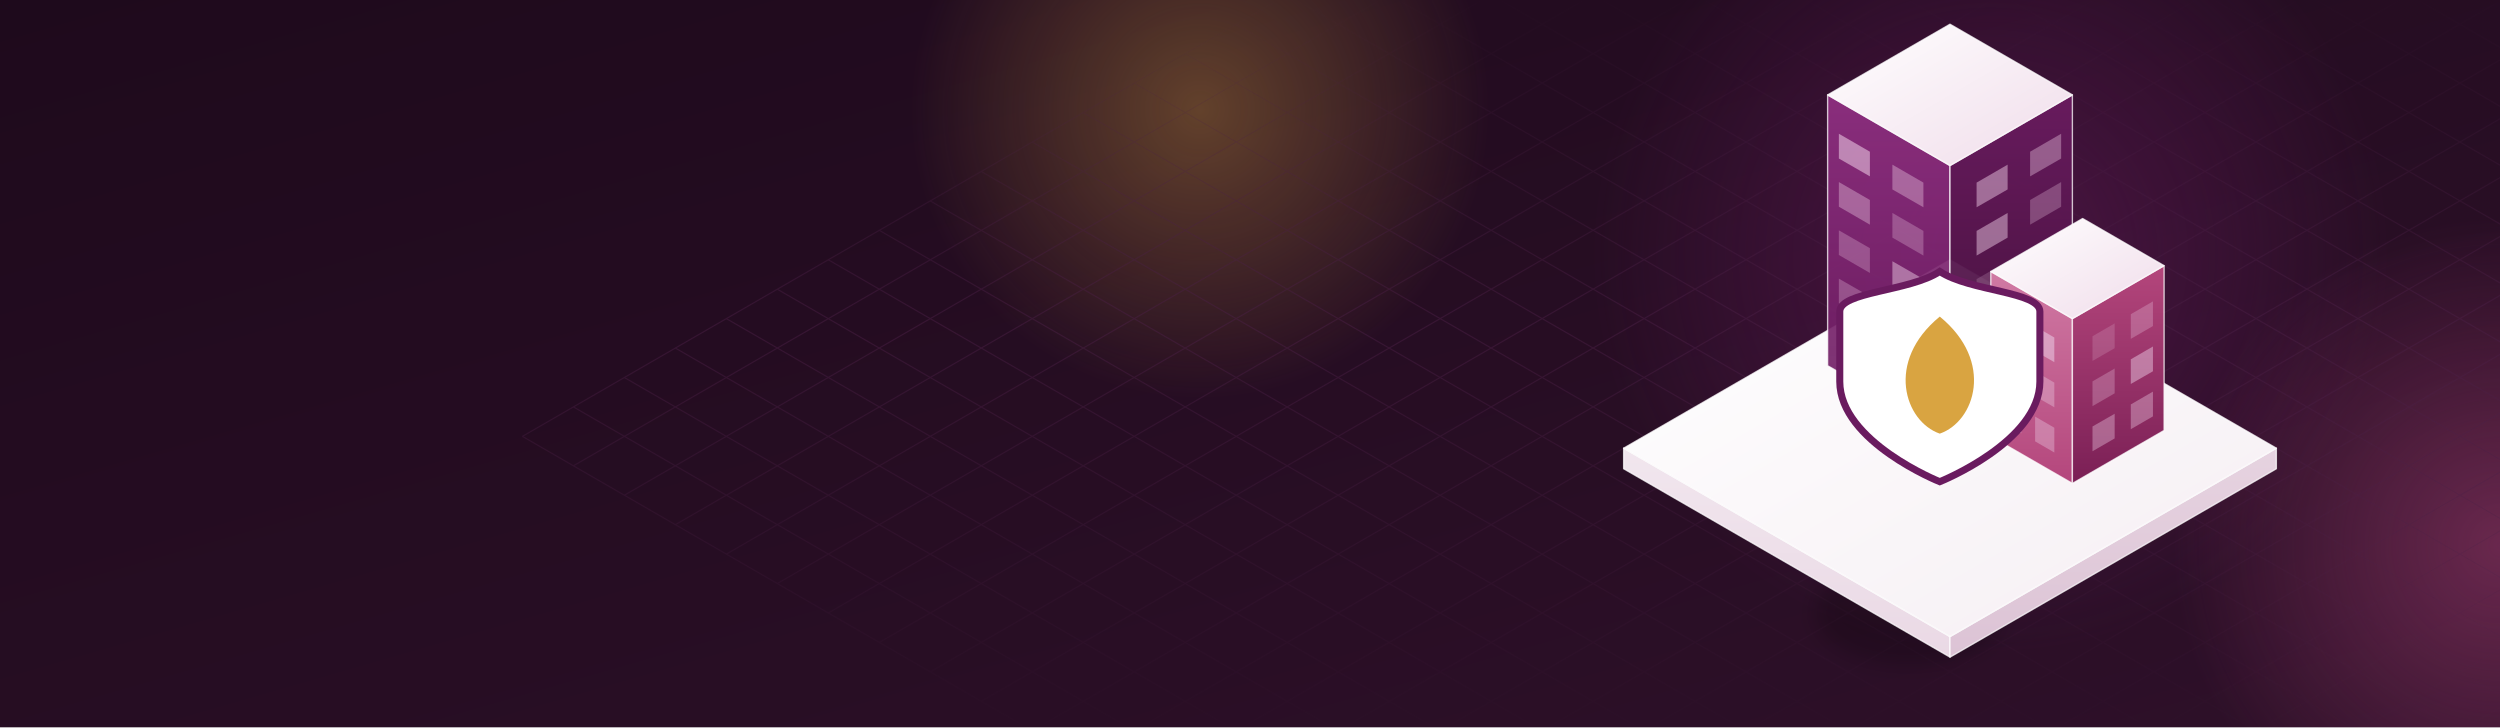
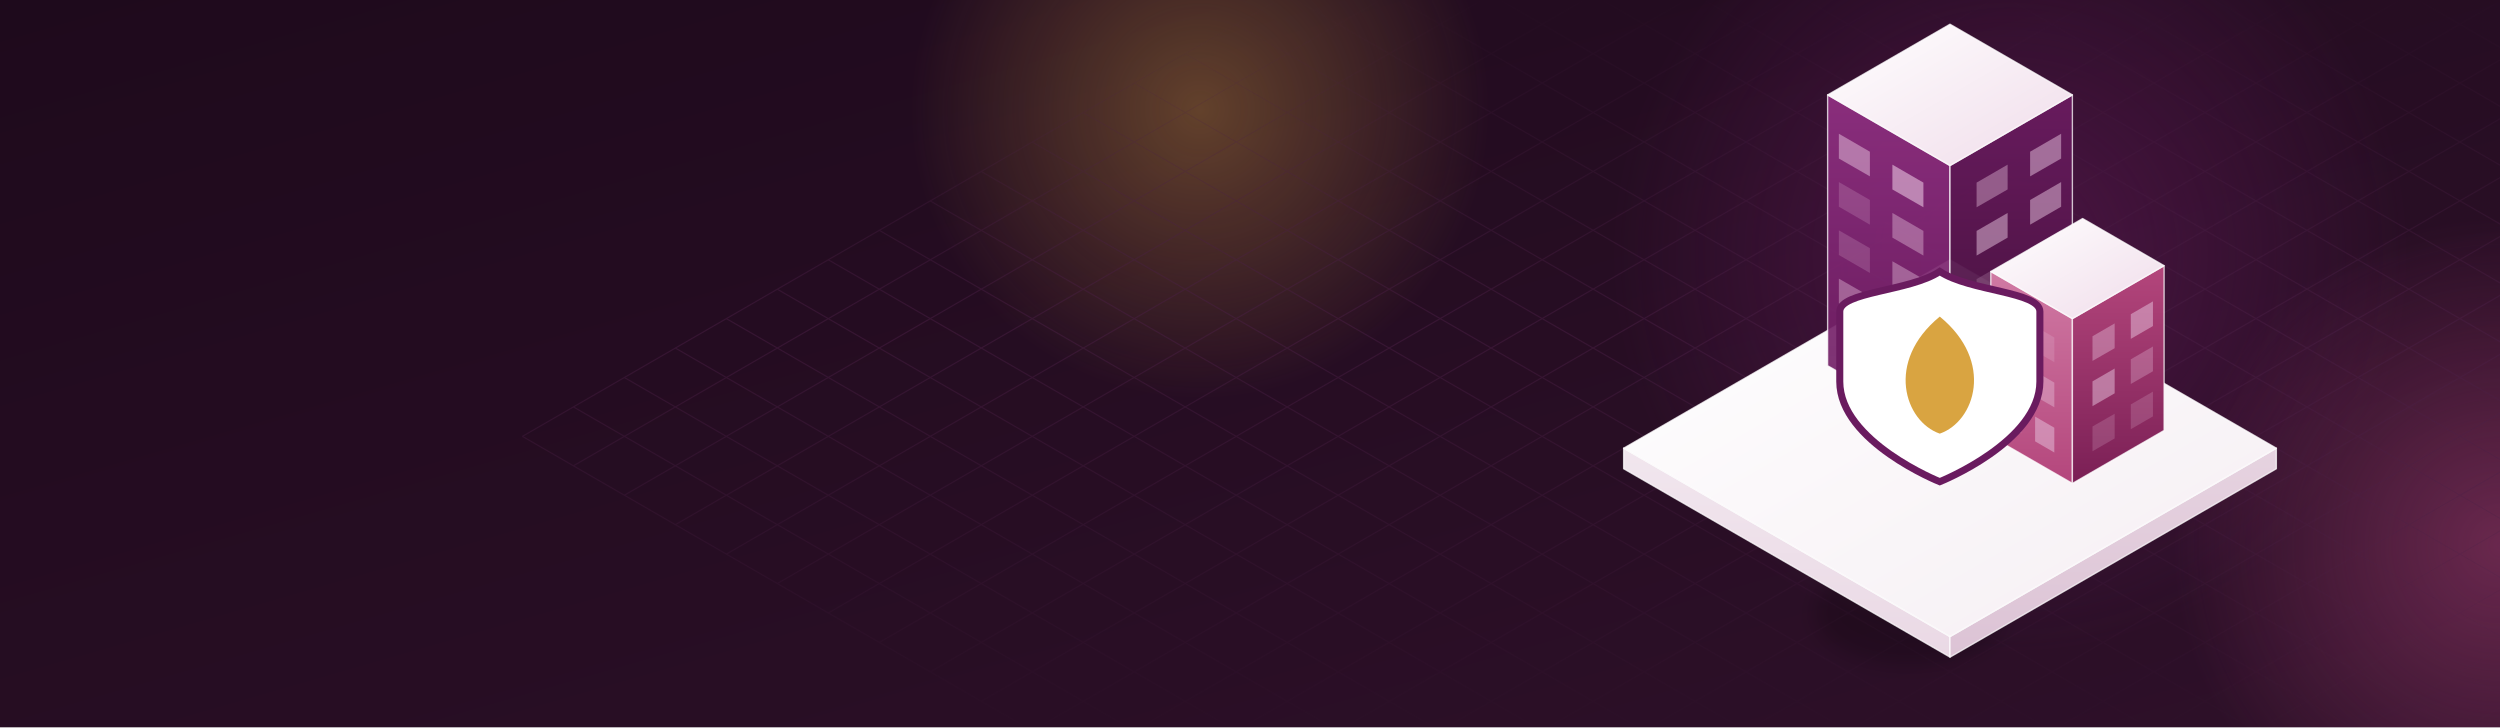
<svg xmlns="http://www.w3.org/2000/svg" viewBox="0 0 2200 640" preserveAspectRatio="xMidYMid slice">
  <defs>
    <linearGradient id="gBg" x1="0" y1="0" x2="1" y2="1">
      <stop offset="0" stop-color="#1E0A1C" />
      <stop offset="1" stop-color="#2E1029" />
    </linearGradient>
    <radialGradient id="gB1">
      <stop offset="0" stop-color="#6A1B5F" stop-opacity="0.55" />
      <stop offset="1" stop-color="#6A1B5F" stop-opacity="0" />
    </radialGradient>
    <radialGradient id="gB2">
      <stop offset="0" stop-color="#B4467C" stop-opacity="0.45" />
      <stop offset="1" stop-color="#B4467C" stop-opacity="0" />
    </radialGradient>
    <radialGradient id="gB3">
      <stop offset="0" stop-color="#D9A441" stop-opacity="0.35" />
      <stop offset="1" stop-color="#D9A441" stop-opacity="0" />
    </radialGradient>
    <radialGradient id="gGlow">
      <stop offset="0" stop-color="#C98AB9" stop-opacity=".55" />
      <stop offset="1" stop-color="#C98AB9" stop-opacity="0" />
    </radialGradient>
    <linearGradient id="gTop" x1="0" y1="0" x2="1" y2="1">
      <stop offset="0" stop-color="#FFFFFF" />
      <stop offset="1" stop-color="#F0DCEA" />
    </linearGradient>
    <linearGradient id="gLeft" x1="0" y1="0" x2="0" y2="1">
      <stop offset="0" stop-color="#8E2F80" stop-opacity=".95" />
      <stop offset="1" stop-color="#6A1B5F" stop-opacity=".9" />
    </linearGradient>
    <linearGradient id="gRight" x1="0" y1="0" x2="0" y2="1">
      <stop offset="0" stop-color="#6A1B5F" stop-opacity=".95" />
      <stop offset="1" stop-color="#3E0F38" stop-opacity=".95" />
    </linearGradient>
    <linearGradient id="gLeftV" x1="0" y1="0" x2="0" y2="1">
      <stop offset="0" stop-color="#D07AA4" />
      <stop offset="1" stop-color="#B4467C" />
    </linearGradient>
    <linearGradient id="gRightV" x1="0" y1="0" x2="0" y2="1">
      <stop offset="0" stop-color="#B4467C" />
      <stop offset="1" stop-color="#7A1F55" />
    </linearGradient>
    <linearGradient id="gLeftC" x1="0" y1="0" x2="0" y2="1">
      <stop offset="0" stop-color="#F0CF86" />
      <stop offset="1" stop-color="#D9A441" />
    </linearGradient>
    <linearGradient id="gRightC" x1="0" y1="0" x2="0" y2="1">
      <stop offset="0" stop-color="#D9A441" />
      <stop offset="1" stop-color="#A87A26" />
    </linearGradient>
    <linearGradient id="gLeftR" x1="0" y1="0" x2="0" y2="1">
      <stop offset="0" stop-color="#F0CF86" />
      <stop offset="1" stop-color="#D9A441" />
    </linearGradient>
    <linearGradient id="gRightR" x1="0" y1="0" x2="0" y2="1">
      <stop offset="0" stop-color="#D9A441" />
      <stop offset="1" stop-color="#A87A26" />
    </linearGradient>
    <linearGradient id="gTopW" x1="0" y1="0" x2="1" y2="1">
      <stop offset="0" stop-color="#FFFFFF" />
      <stop offset="1" stop-color="#F5EEF3" />
    </linearGradient>
    <linearGradient id="gLeftW" x1="0" y1="0" x2="0" y2="1">
      <stop offset="0" stop-color="#F1E6EE" />
      <stop offset="1" stop-color="#EAD9E5" />
    </linearGradient>
    <linearGradient id="gRightW" x1="0" y1="0" x2="0" y2="1">
      <stop offset="0" stop-color="#E6D3E0" />
      <stop offset="1" stop-color="#DCC3D5" />
    </linearGradient>
    <linearGradient id="gFade" x1="0" y1="0" x2="0" y2="1">
      <stop offset="0" stop-color="#fff" stop-opacity="0" />
      <stop offset=".45" stop-color="#fff" stop-opacity="1" />
      <stop offset="1" stop-color="#fff" stop-opacity="0" />
    </linearGradient>
    <mask id="mGrid">
      <rect width="100%" height="100%" fill="url(#gFade)" />
    </mask>
    <filter id="fSoft" x="-50%" y="-50%" width="200%" height="200%">
      <feGaussianBlur stdDeviation="9" />
    </filter>
  </defs>
  <defs>
    <radialGradient id="gNode0" cx=".35" cy=".3">
      <stop offset="0" stop-color="#fff" />
      <stop offset=".35" stop-color="#6A1B5F" />
      <stop offset="1" stop-color="#3E0F38" />
    </radialGradient>
    <radialGradient id="gNode1" cx=".35" cy=".3">
      <stop offset="0" stop-color="#fff" />
      <stop offset=".35" stop-color="#B4467C" />
      <stop offset="1" stop-color="#7A1F55" />
    </radialGradient>
    <radialGradient id="gNode2" cx=".35" cy=".3">
      <stop offset="0" stop-color="#fff" />
      <stop offset=".35" stop-color="#D9A441" />
      <stop offset="1" stop-color="#A87A26" />
    </radialGradient>
  </defs>
  <rect width="100%" height="100%" fill="url(#gBg)" />
-   <circle cx="1751.6" cy="224" r="352" fill="url(#gB1)" />
+   <circle cx="1769" cy="224" r="352" fill="url(#gB1)" />
  <circle cx="2200" cy="480" r="288" fill="url(#gB2)" />
  <circle cx="1056" cy="96" r="256" fill="url(#gB3)" />
  <g stroke="#4A1E45" stroke-width="1" opacity="0.5" mask="url(#mGrid)">
    <line x1="1716" y1="-341.3" x2="459.7" y2="384" />
    <line x1="1716" y1="-341.3" x2="2972.3" y2="384" />
    <line x1="1760.9" y1="-315.4" x2="504.6" y2="409.9" />
    <line x1="1671.1" y1="-315.4" x2="2927.4" y2="409.9" />
    <line x1="1805.7" y1="-289.5" x2="549.4" y2="435.8" />
    <line x1="1626.3" y1="-289.5" x2="2882.6" y2="435.8" />
    <line x1="1850.6" y1="-263.6" x2="594.3" y2="461.7" />
    <line x1="1581.4" y1="-263.6" x2="2837.7" y2="461.7" />
    <line x1="1895.5" y1="-237.7" x2="639.2" y2="487.6" />
    <line x1="1536.5" y1="-237.7" x2="2792.8" y2="487.6" />
    <line x1="1940.3" y1="-211.8" x2="684" y2="513.5" />
    <line x1="1491.7" y1="-211.8" x2="2748" y2="513.5" />
    <line x1="1985.2" y1="-185.9" x2="728.9" y2="539.4" />
    <line x1="1446.8" y1="-185.9" x2="2703.1" y2="539.4" />
    <line x1="2030.1" y1="-160" x2="773.8" y2="565.3" />
    <line x1="1401.9" y1="-160" x2="2658.2" y2="565.3" />
    <line x1="2074.9" y1="-134.1" x2="818.6" y2="591.2" />
    <line x1="1357.1" y1="-134.1" x2="2613.4" y2="591.2" />
    <line x1="2119.8" y1="-108.2" x2="863.5" y2="617.1" />
    <line x1="1312.2" y1="-108.2" x2="2568.5" y2="617.1" />
    <line x1="2164.7" y1="-82.3" x2="908.4" y2="643" />
    <line x1="1267.3" y1="-82.3" x2="2523.6" y2="643" />
    <line x1="2209.6" y1="-56.4" x2="953.2" y2="669" />
    <line x1="1222.4" y1="-56.4" x2="2478.8" y2="669" />
    <line x1="2254.4" y1="-30.5" x2="998.1" y2="694.9" />
    <line x1="1177.6" y1="-30.5" x2="2433.9" y2="694.9" />
    <line x1="2299.3" y1="-4.6" x2="1043" y2="720.8" />
    <line x1="1132.7" y1="-4.6" x2="2389" y2="720.8" />
    <line x1="2344.2" y1="21.3" x2="1087.8" y2="746.7" />
    <line x1="1087.8" y1="21.3" x2="2344.2" y2="746.7" />
    <line x1="2389" y1="47.2" x2="1132.7" y2="772.6" />
    <line x1="1043" y1="47.2" x2="2299.3" y2="772.6" />
    <line x1="2433.9" y1="73.1" x2="1177.6" y2="798.5" />
    <line x1="998.1" y1="73.1" x2="2254.4" y2="798.5" />
    <line x1="2478.8" y1="99" x2="1222.4" y2="824.4" />
    <line x1="953.2" y1="99" x2="2209.6" y2="824.4" />
    <line x1="2523.6" y1="125" x2="1267.3" y2="850.3" />
    <line x1="908.4" y1="125" x2="2164.7" y2="850.3" />
    <line x1="2568.5" y1="150.9" x2="1312.2" y2="876.2" />
    <line x1="863.5" y1="150.9" x2="2119.8" y2="876.2" />
    <line x1="2613.4" y1="176.8" x2="1357.1" y2="902.1" />
    <line x1="818.6" y1="176.8" x2="2074.9" y2="902.1" />
    <line x1="2658.2" y1="202.7" x2="1401.9" y2="928" />
    <line x1="773.8" y1="202.7" x2="2030.1" y2="928" />
    <line x1="2703.1" y1="228.6" x2="1446.8" y2="953.9" />
    <line x1="728.9" y1="228.6" x2="1985.2" y2="953.9" />
    <line x1="2748" y1="254.5" x2="1491.7" y2="979.8" />
    <line x1="684" y1="254.5" x2="1940.3" y2="979.8" />
    <line x1="2792.8" y1="280.4" x2="1536.5" y2="1005.7" />
    <line x1="639.2" y1="280.4" x2="1895.5" y2="1005.7" />
    <line x1="2837.7" y1="306.3" x2="1581.4" y2="1031.6" />
    <line x1="594.3" y1="306.3" x2="1850.6" y2="1031.6" />
    <line x1="2882.6" y1="332.2" x2="1626.3" y2="1057.5" />
    <line x1="549.4" y1="332.2" x2="1805.7" y2="1057.5" />
    <line x1="2927.4" y1="358.1" x2="1671.1" y2="1083.4" />
    <line x1="504.6" y1="358.1" x2="1760.9" y2="1083.4" />
    <line x1="2972.3" y1="384" x2="1716" y2="1109.3" />
    <line x1="459.7" y1="384" x2="1716" y2="1109.3" />
  </g>
  <ellipse cx="1680.1" cy="539.4" rx="82.9" ry="45.6" fill="#000" opacity="0.2" filter="url(#fSoft)" />
  <g>
    <polygon points="1428.8,412.5 1716,578.3 1716,560.2 1428.8,394.4" fill="url(#gLeftW)" stroke="rgba(255,255,255,.75)" stroke-width="1.2" stroke-linejoin="round" />
    <polygon points="2003.2,412.5 1716,578.3 1716,560.2 2003.2,394.4" fill="url(#gRightW)" stroke="rgba(255,255,255,.75)" stroke-width="1.2" stroke-linejoin="round" />
    <polygon points="1716,228.6 2003.2,394.4 1716,560.2 1428.8,394.4" fill="url(#gTopW)" stroke="rgba(255,255,255,.75)" stroke-width="1.2" stroke-linejoin="round" />
  </g>
  <g>
    <polygon points="1608.3,321.8 1716,384 1716,145.7 1608.3,83.5" fill="url(#gLeft)" stroke="rgba(255,255,255,.75)" stroke-width="1.2" stroke-linejoin="round" />
    <polygon points="1823.7,321.8 1716,384 1716,145.7 1823.7,83.5" fill="url(#gRight)" stroke="rgba(255,255,255,.75)" stroke-width="1.2" stroke-linejoin="round" />
    <polygon points="1716,21.3 1823.7,83.5 1716,145.7 1608.3,83.5" fill="url(#gTop)" stroke="rgba(255,255,255,.75)" stroke-width="1.2" stroke-linejoin="round" />
    <polygon points="1618.2,309.4 1645.5,325.2 1645.5,303.4 1618.2,287.6" fill="#E6C3DD" opacity="0.4" />
-     <polygon points="1665.3,336.6 1692.6,352.4 1692.6,330.6 1665.3,314.8" fill="#E6C3DD" opacity="0.5" />
-     <polygon points="1813.8,309.4 1786.5,325.2 1786.5,303.4 1813.8,287.6" fill="#E6C3DD" opacity="0.2" />
+     <polygon points="1665.3,336.6 1692.6,352.4 1692.6,330.6 1665.3,314.8" fill="#E6C3DD" opacity="0.4" />
+     <polygon points="1813.8,309.4 1786.5,325.2 1786.5,303.4 1813.8,287.6" fill="#E6C3DD" opacity="0.4" />
    <polygon points="1766.7,336.6 1739.4,352.4 1739.4,330.6 1766.7,314.8" fill="#E6C3DD" opacity="0.5" />
-     <polygon points="1618.2,266.9 1645.5,282.7 1645.5,260.9 1618.2,245.2" fill="#E6C3DD" opacity="0.3" />
-     <polygon points="1665.3,294.1 1692.6,309.9 1692.6,288.1 1665.3,272.4" fill="#E6C3DD" opacity="0.5" />
+     <polygon points="1618.2,266.9 1645.5,282.7 1645.5,260.9 1618.2,245.2" fill="#E6C3DD" opacity="0.4" />
+     <polygon points="1665.3,294.1 1692.6,309.9 1692.6,288.1 1665.3,272.4" fill="#E6C3DD" opacity="0.6" />
    <polygon points="1813.8,266.9 1786.5,282.7 1786.5,260.9 1813.8,245.2" fill="#E6C3DD" opacity="0.6" />
    <polygon points="1766.7,294.1 1739.4,309.9 1739.4,288.1 1766.7,272.4" fill="#E6C3DD" opacity="0.2" />
-     <polygon points="1618.2,224.4 1645.5,240.2 1645.5,218.4 1618.2,202.7" fill="#E6C3DD" opacity="0.3" />
-     <polygon points="1665.3,251.6 1692.6,267.4 1692.6,245.6 1665.3,229.9" fill="#E6C3DD" opacity="0.5" />
-     <polygon points="1813.8,224.4 1786.5,240.2 1786.5,218.4 1813.8,202.7" fill="#E6C3DD" opacity="0.2" />
+     <polygon points="1618.2,224.4 1645.5,240.2 1645.5,218.4 1618.2,202.7" fill="#E6C3DD" opacity="0.2" />
+     <polygon points="1665.3,251.6 1692.6,267.4 1692.6,245.6 1665.3,229.9" fill="#E6C3DD" opacity="0.4" />
+     <polygon points="1813.8,224.4 1786.5,240.2 1786.5,218.4 1813.8,202.7" fill="#E6C3DD" opacity="0.5" />
    <polygon points="1766.7,251.6 1739.4,267.4 1739.4,245.6 1766.7,229.9" fill="#E6C3DD" opacity="0.2" />
-     <polygon points="1618.2,181.9 1645.5,197.7 1645.5,176 1618.2,160.2" fill="#E6C3DD" opacity="0.4" />
-     <polygon points="1665.3,209.1 1692.6,224.9 1692.6,203.2 1665.3,187.4" fill="#E6C3DD" opacity="0.3" />
-     <polygon points="1813.8,181.9 1786.5,197.7 1786.5,176 1813.8,160.2" fill="#E6C3DD" opacity="0.3" />
+     <polygon points="1618.2,181.9 1645.5,197.7 1645.5,176 1618.2,160.2" fill="#E6C3DD" opacity="0.2" />
+     <polygon points="1665.3,209.1 1692.6,224.9 1692.6,203.2 1665.3,187.4" fill="#E6C3DD" opacity="0.4" />
+     <polygon points="1813.8,181.9 1786.5,197.7 1786.5,176 1813.8,160.2" fill="#E6C3DD" opacity="0.5" />
    <polygon points="1766.7,209.1 1739.4,224.9 1739.4,203.2 1766.7,187.4" fill="#E6C3DD" opacity="0.5" />
-     <polygon points="1618.2,139.5 1645.5,155.2 1645.5,133.5 1618.2,117.7" fill="#E6C3DD" opacity="0.6" />
-     <polygon points="1665.3,166.7 1692.6,182.4 1692.6,160.7 1665.3,144.9" fill="#E6C3DD" opacity="0.4" />
-     <polygon points="1813.8,139.5 1786.5,155.2 1786.5,133.5 1813.8,117.7" fill="#E6C3DD" opacity="0.4" />
-     <polygon points="1766.7,166.7 1739.4,182.4 1739.4,160.7 1766.7,144.9" fill="#E6C3DD" opacity="0.5" />
+     <polygon points="1618.2,139.5 1645.5,155.2 1645.5,133.5 1618.2,117.7" fill="#E6C3DD" opacity="0.5" />
+     <polygon points="1665.3,166.7 1692.6,182.4 1692.6,160.7 1665.3,144.9" fill="#E6C3DD" opacity="0.6" />
+     <polygon points="1813.8,139.5 1786.5,155.2 1786.5,133.5 1813.8,117.7" fill="#E6C3DD" opacity="0.5" />
+     <polygon points="1766.7,166.7 1739.4,182.4 1739.4,160.7 1766.7,144.9" fill="#E6C3DD" opacity="0.4" />
  </g>
  <g>
    <polygon points="1751.9,384 1823.7,425.4 1823.7,280.4 1751.9,238.9" fill="url(#gLeftV)" stroke="rgba(255,255,255,.75)" stroke-width="1.2" stroke-linejoin="round" />
    <polygon points="1904.4,378.8 1823.7,425.4 1823.7,280.4 1904.4,233.8" fill="url(#gRightV)" stroke="rgba(255,255,255,.75)" stroke-width="1.2" stroke-linejoin="round" />
    <polygon points="1832.7,192.3 1904.4,233.8 1823.7,280.4 1751.9,238.9" fill="url(#gTop)" stroke="rgba(255,255,255,.75)" stroke-width="1.2" stroke-linejoin="round" />
-     <polygon points="1761.8,371.6 1778.7,381.3 1778.7,359.6 1761.8,349.8" fill="#E6C3DD" opacity="0.5" />
-     <polygon points="1790.9,388.4 1807.8,398.2 1807.8,376.4 1790.9,366.6" fill="#E6C3DD" opacity="0.4" />
-     <polygon points="1894.6,366.4 1875.1,377.7 1875.1,355.9 1894.6,344.6" fill="#E6C3DD" opacity="0.4" />
-     <polygon points="1860.9,385.8 1841.4,397.1 1841.4,375.3 1860.9,364.1" fill="#E6C3DD" opacity="0.4" />
-     <polygon points="1761.8,331.8 1778.7,341.6 1778.7,319.9 1761.8,310.1" fill="#E6C3DD" opacity="0.5" />
+     <polygon points="1761.8,371.6 1778.7,381.3 1778.7,359.6 1761.8,349.8" fill="#E6C3DD" opacity="0.3" />
+     <polygon points="1790.9,388.4 1807.8,398.2 1807.8,376.4 1790.9,366.6" fill="#E6C3DD" opacity="0.5" />
+     <polygon points="1894.6,366.4 1875.1,377.7 1875.1,355.9 1894.6,344.6" fill="#E6C3DD" opacity="0.2" />
+     <polygon points="1860.9,385.8 1841.4,397.1 1841.4,375.3 1860.9,364.1" fill="#E6C3DD" opacity="0.2" />
+     <polygon points="1761.8,331.8 1778.7,341.6 1778.7,319.9 1761.8,310.1" fill="#E6C3DD" opacity="0.4" />
    <polygon points="1790.9,348.7 1807.8,358.4 1807.8,336.7 1790.9,326.9" fill="#E6C3DD" opacity="0.4" />
-     <polygon points="1894.6,326.7 1875.1,337.9 1875.1,316.2 1894.6,304.9" fill="#E6C3DD" opacity="0.5" />
-     <polygon points="1860.9,346.1 1841.4,357.4 1841.4,335.6 1860.9,324.3" fill="#E6C3DD" opacity="0.3" />
+     <polygon points="1894.6,326.7 1875.1,337.9 1875.1,316.2 1894.6,304.9" fill="#E6C3DD" opacity="0.3" />
+     <polygon points="1860.9,346.1 1841.4,357.4 1841.4,335.6 1860.9,324.3" fill="#E6C3DD" opacity="0.5" />
    <polygon points="1761.8,292.1 1778.7,301.9 1778.7,280.1 1761.8,270.4" fill="#E6C3DD" opacity="0.3" />
-     <polygon points="1790.9,309 1807.8,318.7 1807.8,297 1790.9,287.2" fill="#E6C3DD" opacity="0.6" />
-     <polygon points="1894.6,286.9 1875.1,298.2 1875.1,276.5 1894.6,265.2" fill="#E6C3DD" opacity="0.3" />
-     <polygon points="1860.9,306.4 1841.4,317.6 1841.4,295.9 1860.9,284.6" fill="#E6C3DD" opacity="0.2" />
+     <polygon points="1790.9,309 1807.8,318.7 1807.8,297 1790.9,287.2" fill="#E6C3DD" opacity="0.2" />
+     <polygon points="1894.6,286.9 1875.1,298.2 1875.1,276.5 1894.6,265.2" fill="#E6C3DD" opacity="0.5" />
+     <polygon points="1860.9,306.4 1841.4,317.6 1841.4,295.9 1860.9,284.6" fill="#E6C3DD" opacity="0.4" />
  </g>
  <g>
    <path d="M1707 238.9 C1733.4 256.5 1795.1 256.5 1795.1 274.2 L1795.1 335.8 C1795.1 388.7 1707 423.9 1707 423.9 C1707 423.9 1619 388.7 1619 335.8 L1619 274.2 C1619 256.5 1680.6 256.5 1707 238.9Z" fill="#fff" stroke="#6A1B5F" stroke-width="6.2" />
    <path d="M1707 278.6 C1755.5 318.2 1737.9 371 1707 381.6 C1676.2 371 1658.6 318.2 1707 278.6Z" fill="#D9A441" />
  </g>
</svg>
